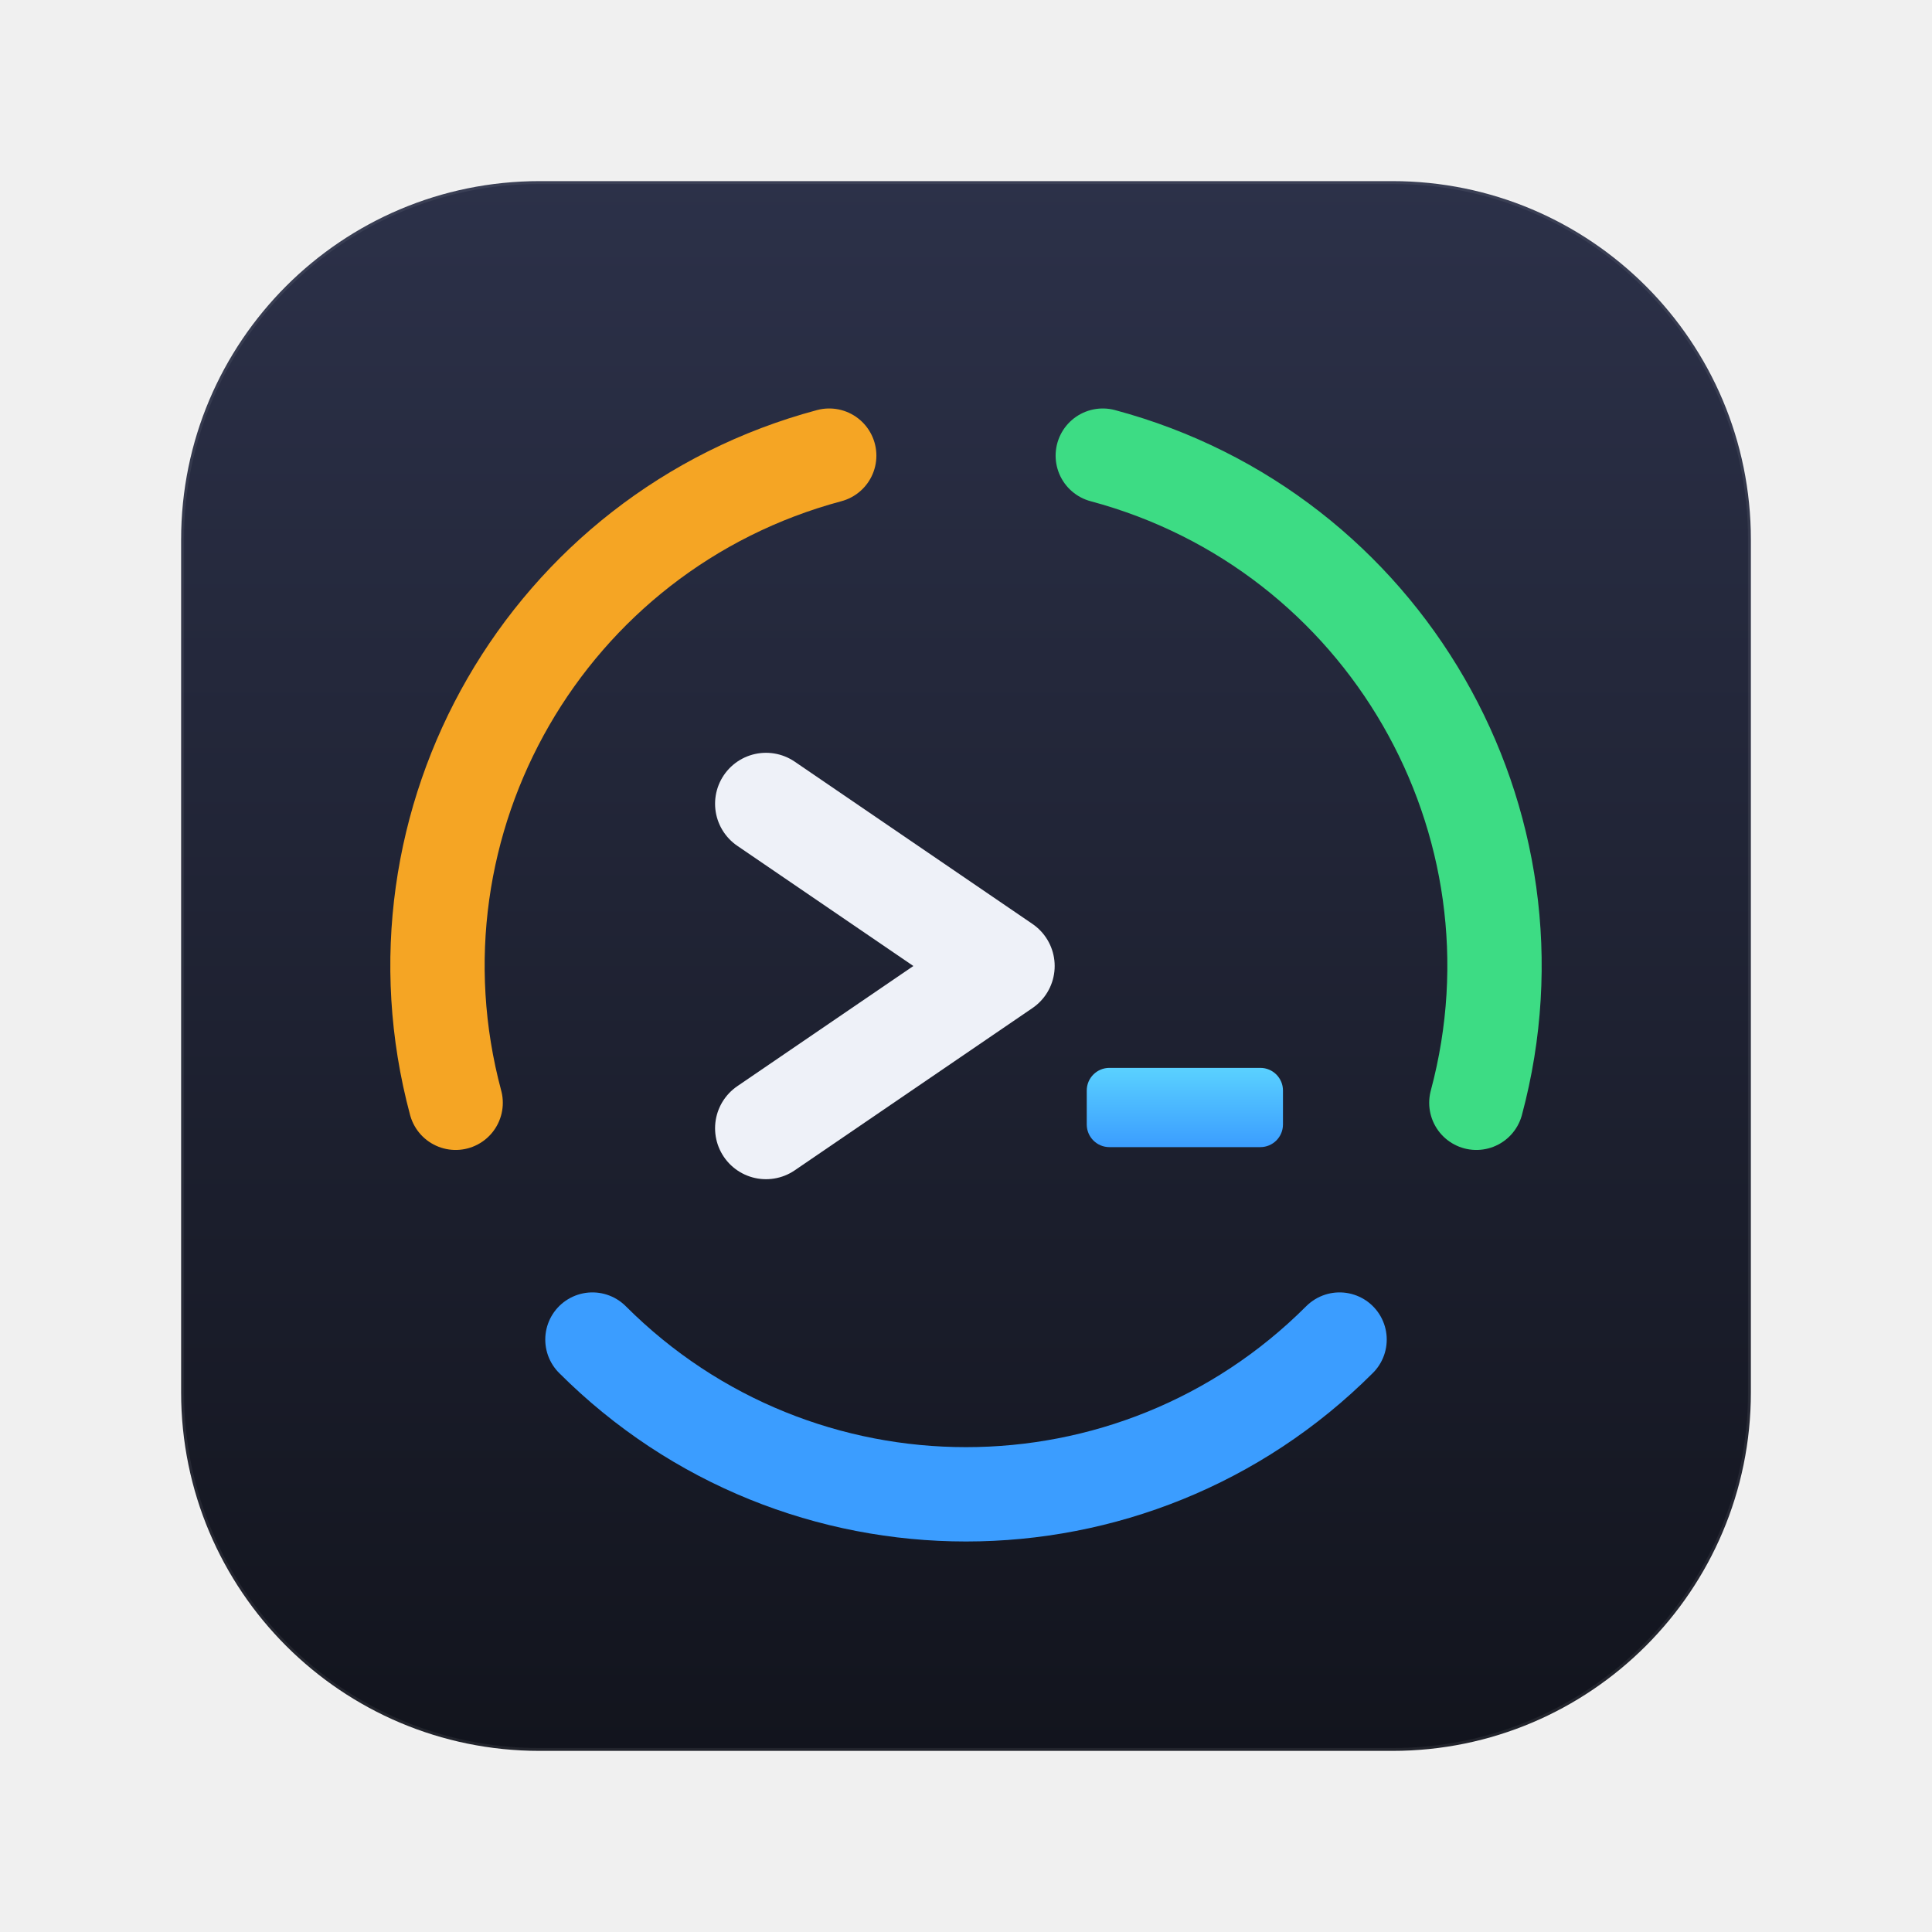
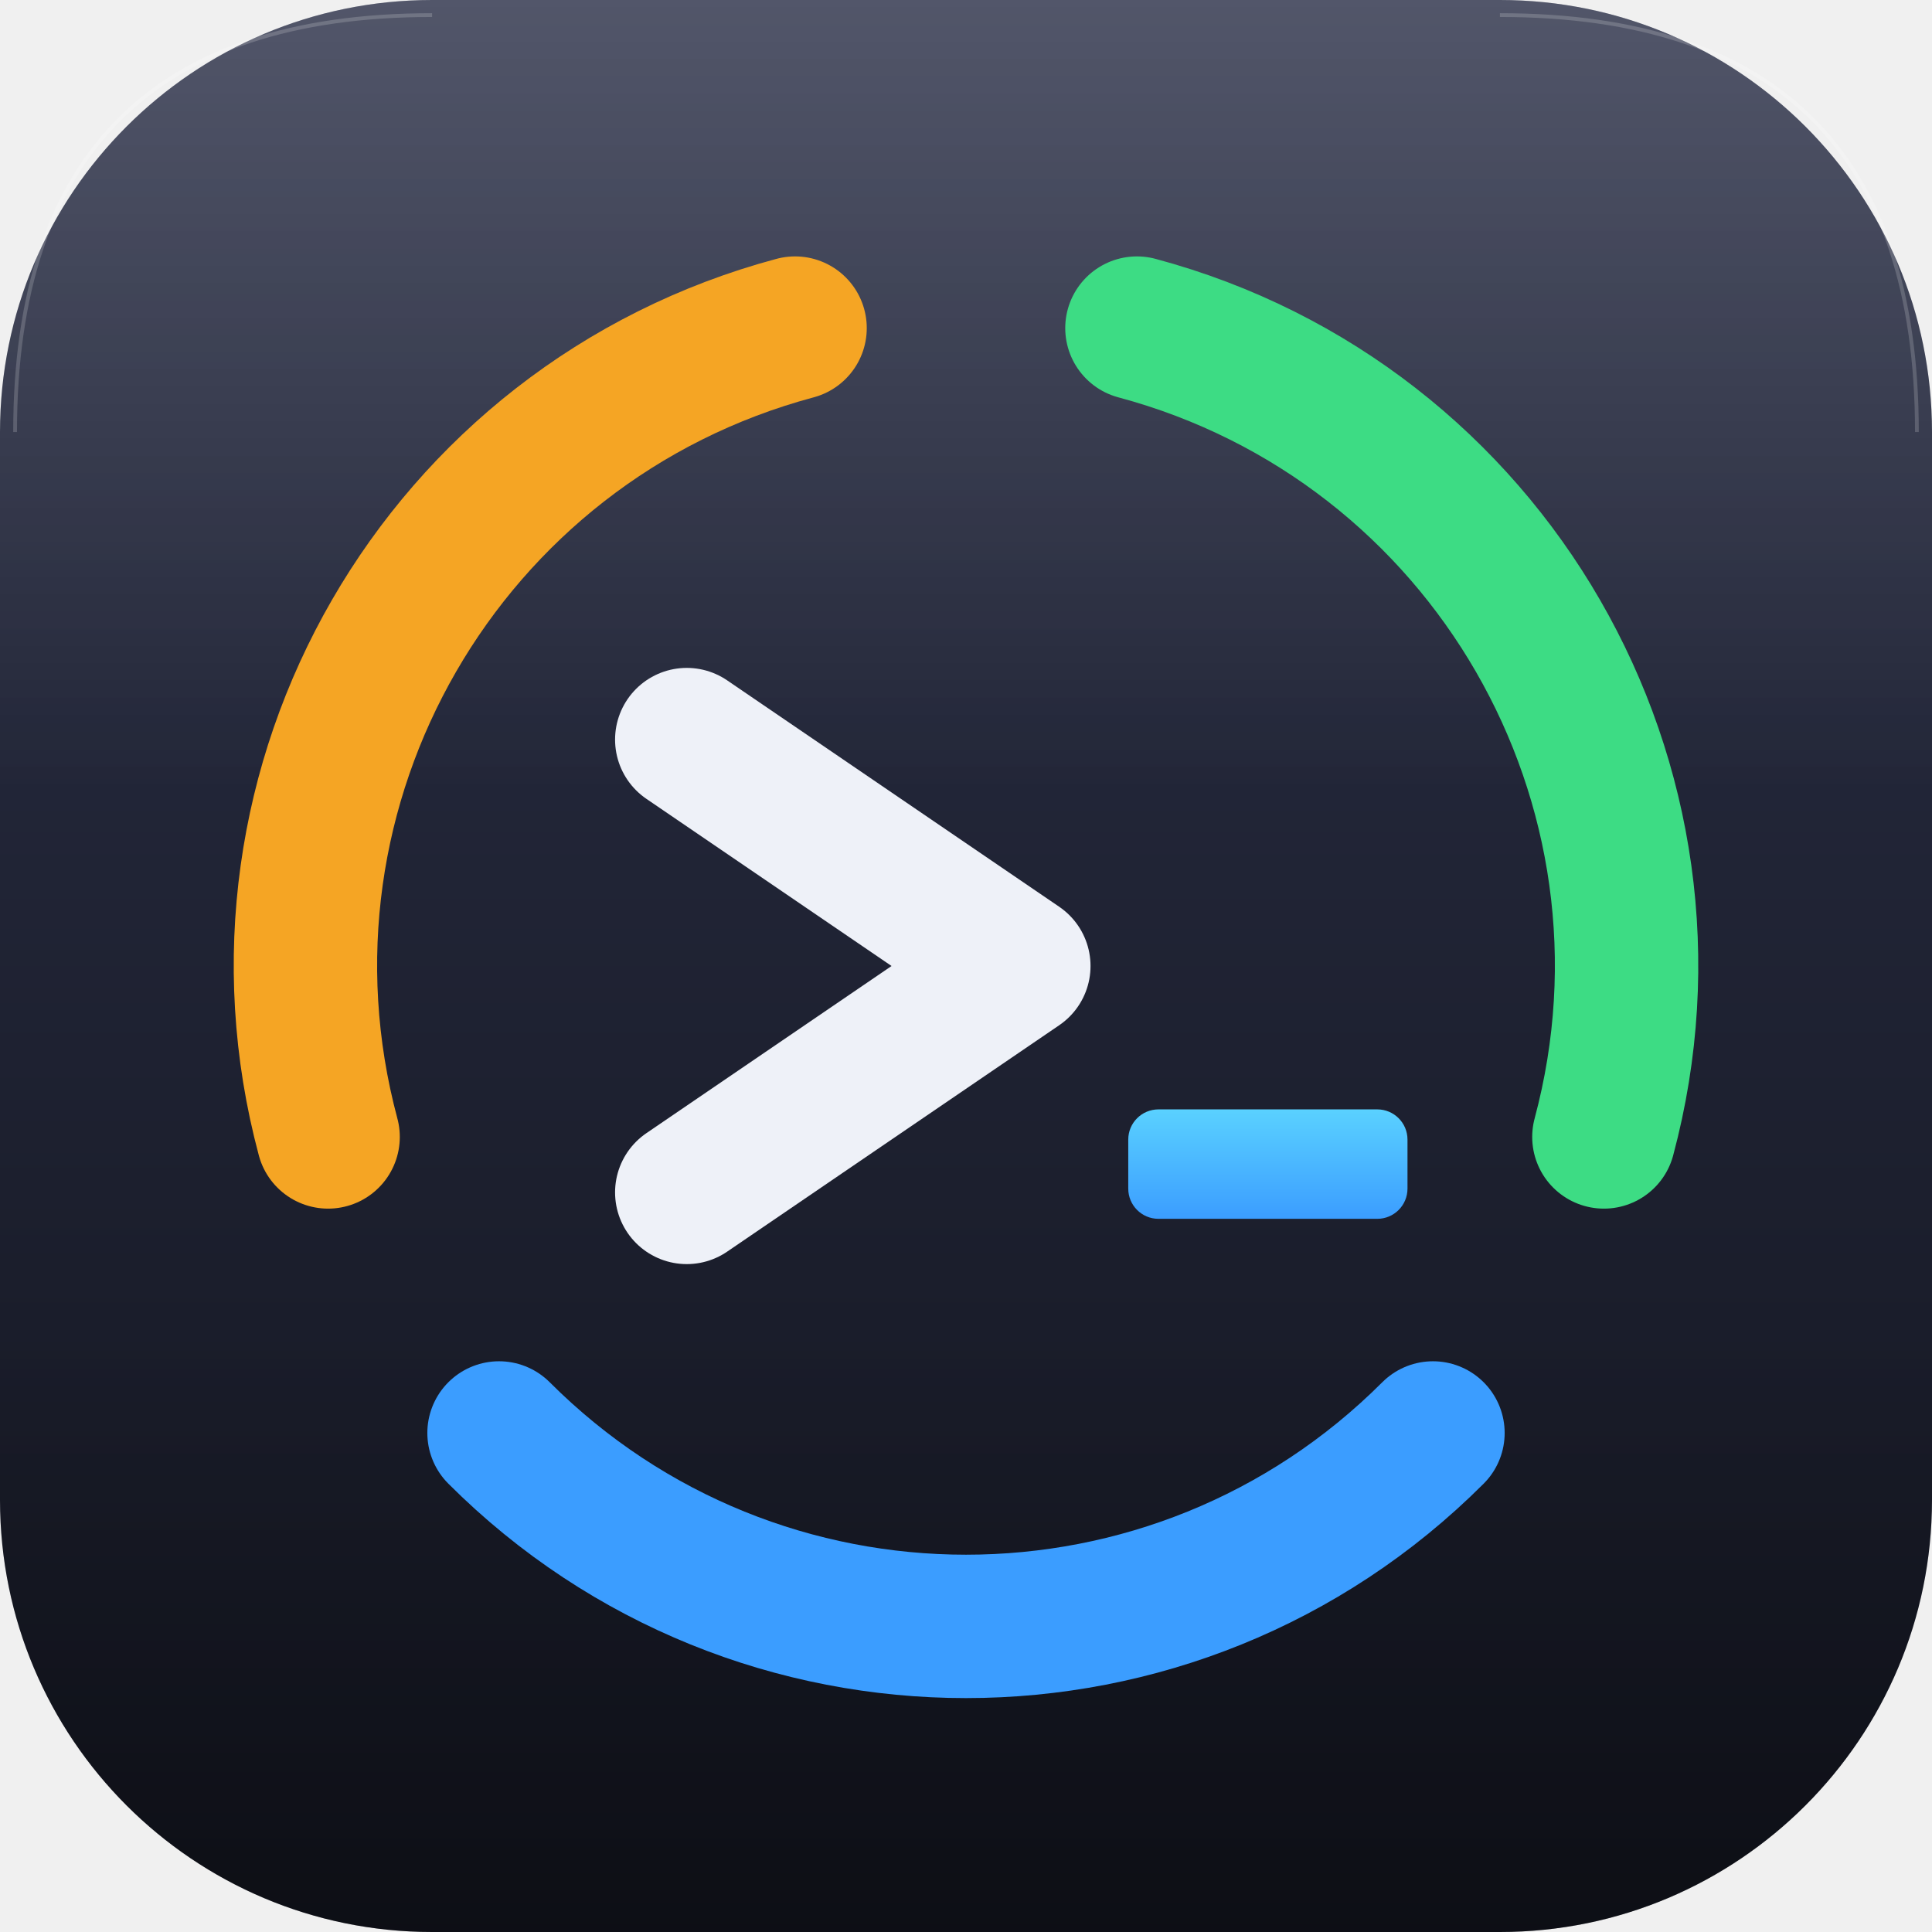
- <svg xmlns="http://www.w3.org/2000/svg" viewBox="0 0 1024 1024">
+ <svg xmlns="http://www.w3.org/2000/svg" width="1024" height="1024" viewBox="0 0 1024 1024">
  <defs>
    <linearGradient id="bg" x1="0" y1="0" x2="0" y2="1">
      <stop offset="0" stop-color="#2c3149" />
      <stop offset="1" stop-color="#12141d" />
+     </linearGradient>
+     <linearGradient id="topshine" x1="512" y1="0" x2="512" y2="420" gradientUnits="userSpaceOnUse">
+       <stop offset="0" stop-color="#ffffff" stop-opacity="0.18" />
+       <stop offset="1" stop-color="#ffffff" stop-opacity="0" />
+     </linearGradient>
+     <linearGradient id="bottomshade" x1="512" y1="700" x2="512" y2="1024" gradientUnits="userSpaceOnUse">
+       <stop offset="0" stop-color="#000000" stop-opacity="0" />
+       <stop offset="1" stop-color="#000000" stop-opacity="0.28" />
    </linearGradient>
    <linearGradient id="cur" x1="0" y1="0" x2="0" y2="1">
      <stop offset="0" stop-color="#5ad1ff" />
      <stop offset="1" stop-color="#3b9dff" />
    </linearGradient>
  </defs>
-   <rect x="96" y="96" width="832" height="832" rx="190" fill="url(#bg)" />
-   <rect x="96" y="96" width="832" height="832" rx="190" fill="none" stroke="#ffffff" stroke-opacity="0.07" stroke-width="3" />
-   <g fill="none" stroke-width="50" stroke-linecap="round">
-     <path d="M 584.5 241.5 A 280 280 0 0 1 782.5 584.5" stroke="#3ddc84" />
-     <path d="M 710 710 A 280 280 0 0 1 314 710" stroke="#3b9dff" />
-     <path d="M 241.5 584.5 A 280 280 0 0 1 439.5 241.5" stroke="#f5a524" />
+   <rect x="0" y="0" width="1024" height="1024" rx="229" ry="229" fill="url(#bg)" />
+   <rect x="0" y="0" width="1024" height="1024" rx="229" ry="229" fill="url(#topshine)" />
+   <rect x="0" y="0" width="1024" height="1024" rx="229" ry="229" fill="url(#bottomshade)" />
+   <g fill="none" stroke-width="76" stroke-linecap="round">
+     <path d="M 602.6 173.9 A 350 350 0 0 1 850.1 602.6" stroke="#3ddc84" />
+     <path d="M 759.5 759.5 A 350 350 0 0 1 264.5 759.5" stroke="#3b9dff" />
+     <path d="M 173.9 602.6 A 350 350 0 0 1 421.4 173.9" stroke="#f5a524" />
  </g>
-   <path d="M 406 426 L 532 512 L 406 598" fill="none" stroke="#eef1f8" stroke-width="54" stroke-linecap="round" stroke-linejoin="round" />
-   <rect x="576" y="566" width="104" height="42" rx="12" fill="url(#cur)" />
+   <path d="M 364 392 L 540 512 L 364 632" fill="none" stroke="#eef1f8" stroke-width="76" stroke-linecap="round" stroke-linejoin="round" />
+   <rect x="598" y="588" width="148" height="58" rx="16" fill="url(#cur)" />
+   <path d="M 229 8 Q 8 8 8 229" fill="none" stroke="#ffffff" stroke-opacity="0.18" stroke-width="2" />
+   <path d="M 795 8 Q 1016 8 1016 229" fill="none" stroke="#ffffff" stroke-opacity="0.18" stroke-width="2" />
</svg>
